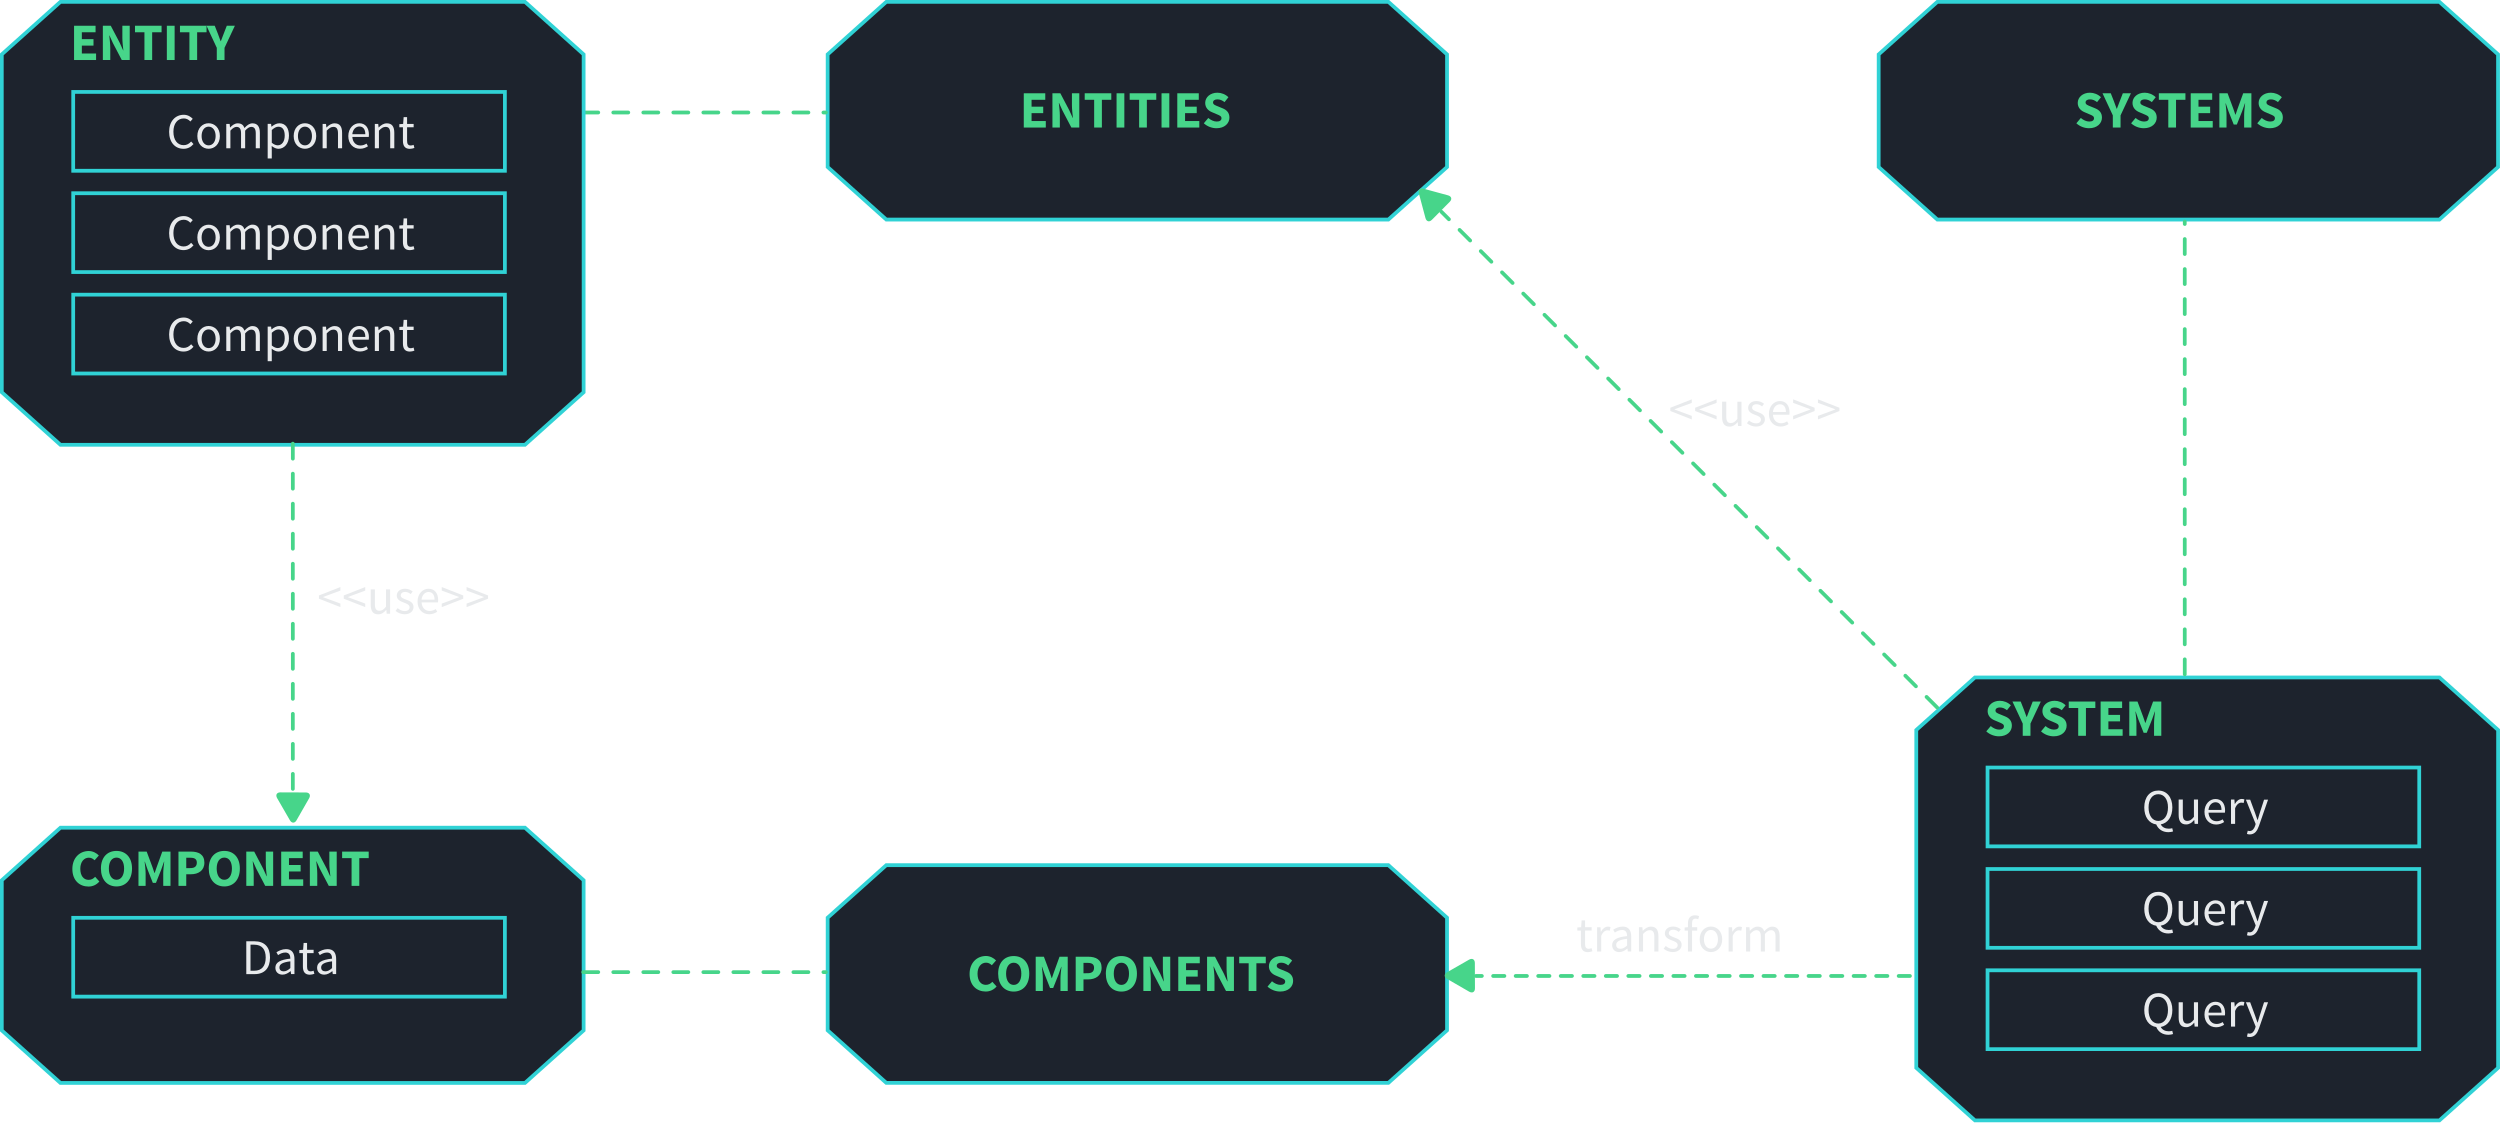
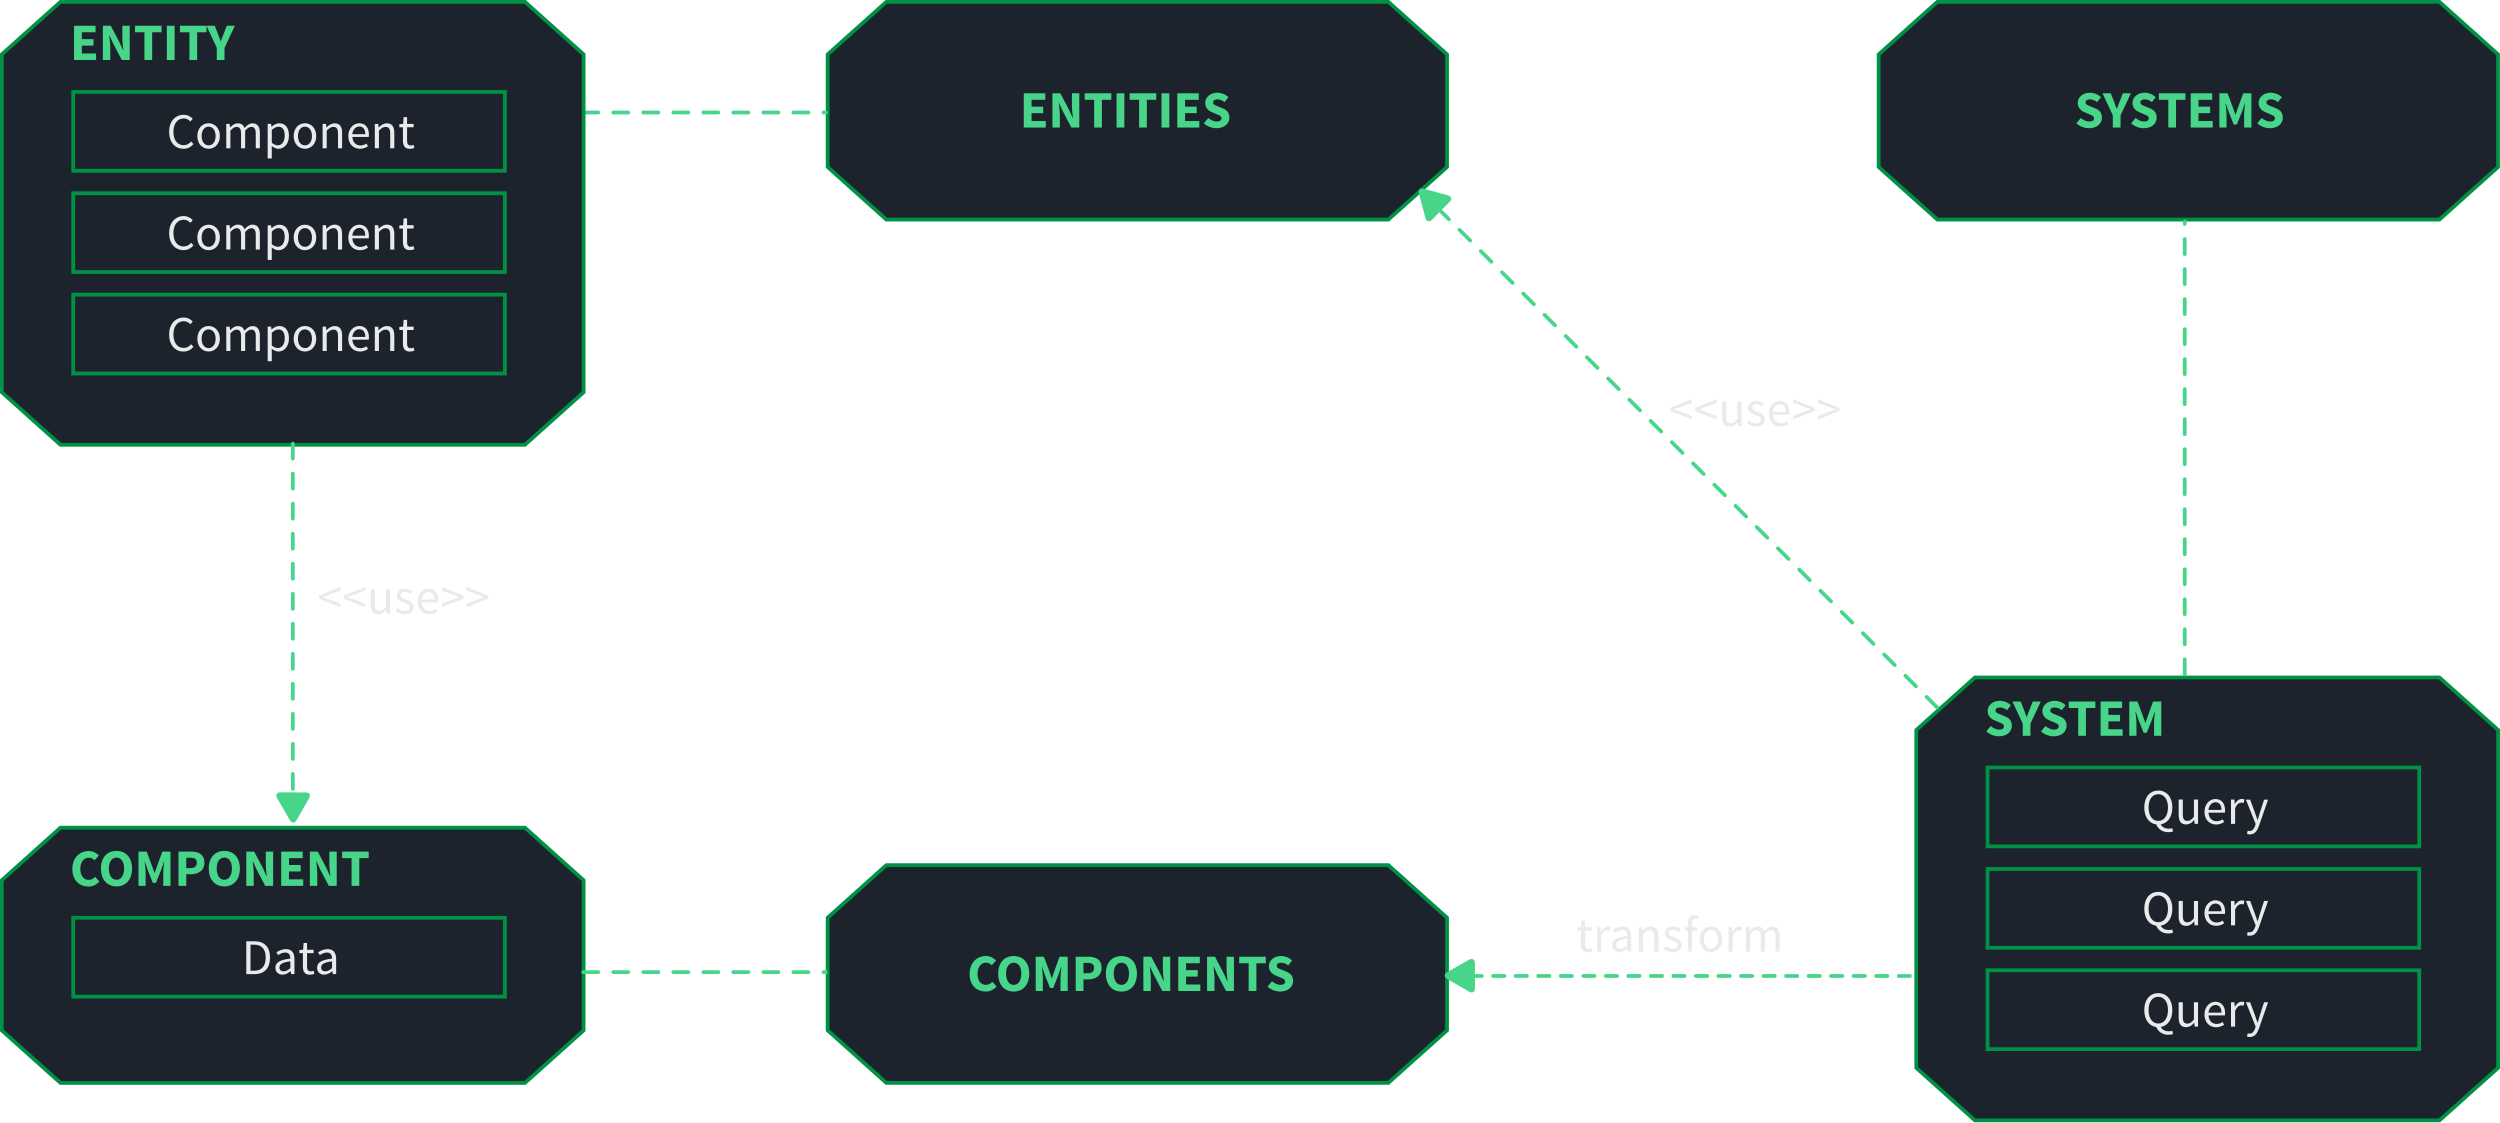
<svg xmlns="http://www.w3.org/2000/svg" width="176.21mm" height="79.11mm" version="1.1" viewBox="0 0 176.21 79.11">
  <g transform="translate(-102.35 -109.02)">
    <g fill="#e8eaec" stroke="#cf2f25" stroke-linecap="round" stroke-width=".265" aria-label="Component">
      <g stroke-linecap="round" stroke-width=".265">
-         <path d="m164.82 109.15-4.134 3.704v7.938l4.134 3.704h35.388l4.134-3.704v-7.938l-4.134-3.704z" fill="#1d232d" stroke="#30d2d5" />
+         <path d="m164.82 109.15-4.134 3.704v7.938l4.134 3.704h35.388l4.134-3.704v-7.938l-4.134-3.704z" fill="#1d232d" stroke="#009244" />
        <g fill="#47d58a" stroke="none" aria-label="ENTITIES">
          <path d="m174.51 118.01h1.552v-0.459h-1.004v-0.556h0.822v-0.456h-0.822v-0.485h0.967v-0.459h-1.515z" />
          <path d="m176.53 118.01h0.522v-0.856c0-0.285-0.044-0.607-0.07-0.874h0.015l0.237 0.526 0.63 1.204h0.559v-2.415h-0.519v0.852c0 0.285 0.044 0.626 0.07 0.882h-0.015l-0.241-0.533-0.63-1.2h-0.559z" />
          <path d="m179.47 118.01h0.545v-1.956h0.663v-0.459h-1.874v0.459h0.667z" />
          <path d="m181.05 118.01h0.548v-2.415h-0.548z" />
          <path d="m182.64 118.01h0.545v-1.956h0.663v-0.459h-1.874v0.459h0.667z" />
          <path d="m184.22 118.01h0.548v-2.415h-0.548z" />
          <path d="m185.33 118.01h1.552v-0.459h-1.004v-0.556h0.822v-0.456h-0.822v-0.485h0.967v-0.459h-1.515z" />
          <path d="m187.2 117.71c0.248 0.23 0.582 0.348 0.896 0.348 0.574 0 0.908-0.348 0.908-0.748 0-0.341-0.185-0.537-0.478-0.656l-0.307-0.126c-0.211-0.085-0.37-0.137-0.37-0.285 0-0.137 0.122-0.219 0.307-0.219 0.193 0 0.344 0.07 0.504 0.193l0.274-0.344c-0.207-0.207-0.5-0.319-0.778-0.319-0.5 0-0.859 0.319-0.859 0.719 0 0.352 0.237 0.559 0.489 0.659l0.311 0.133c0.211 0.089 0.348 0.137 0.348 0.289 0 0.144-0.111 0.233-0.337 0.233-0.2 0-0.422-0.104-0.593-0.252z" />
        </g>
-         <path d="m164.82 170-4.134 3.704v7.938l4.134 3.704h35.388l4.134-3.704v-7.938l-4.134-3.704z" fill="#1d232d" stroke="#30d2d5" />
+         <path d="m164.82 170-4.134 3.704v7.938l4.134 3.704h35.388l4.134-3.704v-7.938l-4.134-3.704z" fill="#1d232d" stroke="#009244" />
        <g fill="#47d58a" stroke="none" aria-label="COMPONENTS">
          <path d="m170.69 177.67c0 0.811 0.511 1.237 1.137 1.237 0.3 0 0.567-0.122 0.767-0.356l-0.3-0.33c-0.119 0.13-0.259 0.215-0.459 0.215-0.352 0-0.585-0.289-0.585-0.785 0-0.485 0.263-0.778 0.6-0.778 0.17 0 0.285 0.07 0.407 0.181l0.3-0.337c-0.163-0.167-0.415-0.315-0.715-0.315-0.622 0-1.152 0.467-1.152 1.267z" />
          <path d="m173.8 178.91c0.652 0 1.096-0.474 1.096-1.263 0-0.785-0.445-1.241-1.096-1.241-0.648 0-1.096 0.452-1.096 1.241 0 0.789 0.448 1.263 1.096 1.263zm0-0.47c-0.326 0-0.537-0.307-0.537-0.793 0-0.482 0.211-0.77 0.537-0.77 0.33 0 0.537 0.289 0.537 0.77 0 0.485-0.207 0.793-0.537 0.793z" />
          <path d="m175.35 178.87h0.504v-0.885c0-0.237-0.044-0.589-0.07-0.822h0.015l0.193 0.559 0.37 0.937h0.219l0.374-0.937 0.196-0.559h0.015c-0.026 0.233-0.07 0.585-0.07 0.822v0.885h0.511v-2.415h-0.578l-0.393 1.085-0.144 0.422h-0.015l-0.144-0.422-0.404-1.085h-0.578z" />
          <path d="m178.17 178.87h0.548v-0.819h0.333c0.511 0 0.945-0.252 0.945-0.819 0-0.585-0.419-0.778-0.945-0.778h-0.882zm0.548-1.252v-0.73h0.3c0.289 0 0.445 0.093 0.445 0.344 0 0.252-0.144 0.385-0.445 0.385z" />
          <path d="m181.39 178.91c0.652 0 1.096-0.474 1.096-1.263 0-0.785-0.445-1.241-1.096-1.241-0.648 0-1.096 0.452-1.096 1.241 0 0.789 0.448 1.263 1.096 1.263zm0-0.47c-0.326 0-0.537-0.307-0.537-0.793 0-0.482 0.211-0.77 0.537-0.77 0.33 0 0.537 0.289 0.537 0.77 0 0.485-0.207 0.793-0.537 0.793z" />
          <path d="m182.94 178.87h0.522v-0.856c0-0.285-0.044-0.607-0.07-0.874h0.015l0.237 0.526 0.63 1.204h0.559v-2.415h-0.519v0.852c0 0.285 0.044 0.626 0.07 0.882h-0.015l-0.241-0.533-0.63-1.2h-0.559z" />
          <path d="m185.4 178.87h1.552v-0.459h-1.004v-0.556h0.822v-0.456h-0.822v-0.485h0.967v-0.459h-1.515z" />
          <path d="m187.43 178.87h0.522v-0.856c0-0.285-0.044-0.607-0.07-0.874h0.015l0.237 0.526 0.63 1.204h0.559v-2.415h-0.519v0.852c0 0.285 0.044 0.626 0.07 0.882h-0.015l-0.241-0.533-0.63-1.2h-0.559z" />
          <path d="m190.36 178.87h0.545v-1.956h0.663v-0.459h-1.874v0.459h0.667z" />
          <path d="m191.69 178.56c0.248 0.23 0.582 0.348 0.896 0.348 0.574 0 0.908-0.348 0.908-0.748 0-0.341-0.185-0.537-0.478-0.656l-0.307-0.126c-0.211-0.085-0.37-0.137-0.37-0.285 0-0.137 0.122-0.219 0.307-0.219 0.193 0 0.344 0.07 0.504 0.193l0.274-0.344c-0.207-0.207-0.5-0.319-0.778-0.319-0.5 0-0.859 0.319-0.859 0.719 0 0.352 0.237 0.559 0.489 0.659l0.311 0.133c0.211 0.089 0.348 0.137 0.348 0.289 0 0.144-0.111 0.233-0.337 0.233-0.2 0-0.422-0.104-0.593-0.252z" />
        </g>
-         <path d="m238.9 109.15-4.134 3.704v7.938l4.134 3.704h35.388l4.134-3.704v-7.938l-4.134-3.704z" fill="#1d232d" stroke="#30d2d5" />
+         <path d="m238.9 109.15-4.134 3.704v7.938l4.134 3.704h35.388l4.134-3.704v-7.938l-4.134-3.704z" fill="#1d232d" stroke="#009244" />
        <g fill="#47d58a" stroke="none" aria-label="SYSTEMS">
          <path d="m248.7 117.71c0.248 0.23 0.582 0.348 0.896 0.348 0.574 0 0.908-0.348 0.908-0.748 0-0.341-0.185-0.537-0.478-0.656l-0.307-0.126c-0.211-0.085-0.37-0.137-0.37-0.285 0-0.137 0.122-0.219 0.307-0.219 0.193 0 0.344 0.07 0.504 0.193l0.274-0.344c-0.207-0.207-0.5-0.319-0.778-0.319-0.5 0-0.859 0.319-0.859 0.719 0 0.352 0.237 0.559 0.489 0.659l0.311 0.133c0.211 0.089 0.348 0.137 0.348 0.289 0 0.144-0.111 0.233-0.337 0.233-0.2 0-0.422-0.104-0.593-0.252z" />
          <path d="m251.27 118.01h0.545v-0.859l0.73-1.556h-0.57l-0.215 0.556c-0.067 0.181-0.137 0.348-0.204 0.533h-0.015c-0.07-0.185-0.133-0.352-0.196-0.533l-0.219-0.556h-0.582l0.726 1.556z" />
          <path d="m252.56 117.71c0.248 0.23 0.582 0.348 0.896 0.348 0.574 0 0.908-0.348 0.908-0.748 0-0.341-0.185-0.537-0.478-0.656l-0.307-0.126c-0.211-0.085-0.37-0.137-0.37-0.285 0-0.137 0.122-0.219 0.307-0.219 0.193 0 0.344 0.07 0.504 0.193l0.274-0.344c-0.207-0.207-0.5-0.319-0.778-0.319-0.5 0-0.859 0.319-0.859 0.719 0 0.352 0.237 0.559 0.489 0.659l0.311 0.133c0.211 0.089 0.348 0.137 0.348 0.289 0 0.144-0.111 0.233-0.337 0.233-0.2 0-0.422-0.104-0.593-0.252z" />
          <path d="m255.18 118.01h0.545v-1.956h0.663v-0.459h-1.874v0.459h0.667z" />
          <path d="m256.76 118.01h1.552v-0.459h-1.004v-0.556h0.822v-0.456h-0.822v-0.485h0.967v-0.459h-1.515z" />
          <path d="m258.78 118.01h0.504v-0.885c0-0.237-0.044-0.589-0.07-0.822h0.015l0.193 0.559 0.37 0.937h0.219l0.374-0.937 0.196-0.559h0.015c-0.026 0.233-0.07 0.585-0.07 0.822v0.885h0.511v-2.415h-0.578l-0.393 1.085-0.144 0.422h-0.015l-0.144-0.422-0.404-1.085h-0.578z" />
          <path d="m261.45 117.71c0.248 0.23 0.582 0.348 0.896 0.348 0.574 0 0.908-0.348 0.908-0.748 0-0.341-0.185-0.537-0.478-0.656l-0.307-0.126c-0.211-0.085-0.37-0.137-0.37-0.285 0-0.137 0.122-0.219 0.307-0.219 0.193 0 0.344 0.07 0.504 0.193l0.274-0.344c-0.207-0.207-0.5-0.319-0.778-0.319-0.5 0-0.859 0.319-0.859 0.719 0 0.352 0.237 0.559 0.489 0.659l0.311 0.133c0.211 0.089 0.348 0.137 0.348 0.289 0 0.144-0.111 0.233-0.337 0.233-0.2 0-0.422-0.104-0.593-0.252z" />
        </g>
      </g>
      <path d="m143.46 116.95h17.099" fill="none" stroke="#47d58a" stroke-dasharray="1.058, 1.058" stroke-linecap="round" stroke-width=".265" />
      <g stroke-linecap="round" stroke-width=".265">
-         <path d="m106.61 109.15-4.134 3.704v23.813l4.134 3.704h32.742l4.134-3.704v-23.813l-4.134-3.704z" fill="#1d232d" stroke="#30d2d5" />
-         <path d="m107.51 115.5h30.427v5.556h-30.427z" fill="#1d232d" stroke="#30d2d5" />
+         <path d="m106.61 109.15-4.134 3.704v23.813l4.134 3.704h32.742l4.134-3.704v-23.813l-4.134-3.704z" fill="#1d232d" stroke="#009244" />
+         <path d="m107.51 115.5h30.427v5.556h-30.427z" fill="#1d232d" stroke="#009244" />
        <g fill="#e8eaec" stroke="none" aria-label="Component">
          <path d="m114.27 118.31c0 0.755 0.434 1.199 1.016 1.199 0.293 0 0.522-0.123 0.702-0.335l-0.166-0.18c-0.148 0.166-0.31 0.258-0.529 0.258-0.441 0-0.72-0.367-0.72-0.949 0-0.575 0.293-0.935 0.734-0.935 0.19 0 0.339 0.085 0.462 0.215l0.166-0.187c-0.138-0.152-0.356-0.286-0.631-0.286-0.593 0-1.034 0.455-1.034 1.199z" />
          <path d="m116.26 118.61c0 0.568 0.374 0.896 0.794 0.896 0.42 0 0.794-0.328 0.794-0.896 0-0.575-0.374-0.903-0.794-0.903-0.42 0-0.794 0.328-0.794 0.903zm0.3 0c0-0.395 0.201-0.663 0.494-0.663 0.296 0 0.494 0.268 0.494 0.663 0 0.392-0.198 0.656-0.494 0.656-0.293 0-0.494-0.265-0.494-0.656z" />
          <path d="m118.3 119.47h0.289v-1.242c0.159-0.176 0.303-0.265 0.43-0.265 0.219 0 0.321 0.138 0.321 0.459v1.048h0.289v-1.242c0.159-0.176 0.296-0.265 0.43-0.265 0.215 0 0.318 0.138 0.318 0.459v1.048h0.289v-1.087c0-0.437-0.169-0.67-0.522-0.67-0.208 0-0.385 0.134-0.564 0.328-0.071-0.205-0.212-0.328-0.473-0.328-0.205 0-0.385 0.127-0.533 0.289h-0.011l-0.025-0.247h-0.24z" />
          <path d="m121.5 119.31c0.159 0.123 0.318 0.198 0.476 0.198 0.392 0 0.741-0.342 0.741-0.924 0-0.533-0.236-0.875-0.677-0.875-0.201 0-0.392 0.109-0.547 0.24h-0.011l-0.025-0.198h-0.24v2.438h0.289v-0.579zm7e-3 -0.226v-0.9c0.169-0.152 0.314-0.233 0.459-0.233 0.325 0 0.452 0.254 0.452 0.631 0 0.423-0.208 0.681-0.49 0.681-0.113 0-0.265-0.049-0.42-0.18z" />
          <path d="m123.05 118.61c0 0.568 0.374 0.896 0.794 0.896s0.794-0.328 0.794-0.896c0-0.575-0.374-0.903-0.794-0.903s-0.794 0.328-0.794 0.903zm0.3 0c0-0.395 0.201-0.663 0.494-0.663 0.296 0 0.494 0.268 0.494 0.663 0 0.392-0.198 0.656-0.494 0.656-0.293 0-0.494-0.265-0.494-0.656z" />
          <path d="m125.09 119.47h0.289v-1.242c0.173-0.173 0.293-0.265 0.469-0.265 0.226 0 0.325 0.138 0.325 0.459v1.048h0.289v-1.087c0-0.437-0.162-0.67-0.522-0.67-0.236 0-0.413 0.127-0.575 0.289h-0.011l-0.025-0.247h-0.24z" />
          <path d="m126.9 118.61c0 0.561 0.363 0.896 0.822 0.896 0.233 0 0.416-0.081 0.564-0.176l-0.102-0.19c-0.127 0.081-0.265 0.134-0.427 0.134-0.328 0-0.55-0.233-0.572-0.603h1.157c7e-3 -0.042 0.011-0.099 0.011-0.159 0-0.49-0.247-0.804-0.684-0.804-0.392 0-0.769 0.342-0.769 0.903zm0.282-0.131c0.035-0.346 0.254-0.543 0.494-0.543 0.268 0 0.423 0.194 0.423 0.543z" />
          <path d="m128.77 119.47h0.289v-1.242c0.173-0.173 0.293-0.265 0.469-0.265 0.226 0 0.325 0.138 0.325 0.459v1.048h0.289v-1.087c0-0.437-0.162-0.67-0.522-0.67-0.236 0-0.413 0.127-0.575 0.289h-0.011l-0.025-0.247h-0.24z" />
          <path d="m130.75 118.94c0 0.339 0.123 0.572 0.49 0.572 0.106 0 0.222-0.032 0.318-0.064l-0.056-0.219c-0.056 0.021-0.134 0.046-0.194 0.046-0.198 0-0.265-0.12-0.265-0.332v-0.953h0.462v-0.236h-0.462v-0.48h-0.243l-0.035 0.48-0.268 0.018v0.219h0.254z" />
        </g>
        <g fill="#47d58a" stroke="none" aria-label="ENTITY">
          <path d="m107.57 113.25h1.552v-0.459h-1.004v-0.556h0.822v-0.456h-0.822v-0.485h0.967v-0.459h-1.515z" />
          <path d="m109.6 113.25h0.522v-0.856c0-0.285-0.044-0.607-0.07-0.874h0.015l0.237 0.526 0.63 1.204h0.559v-2.415h-0.519v0.852c0 0.285 0.044 0.626 0.07 0.882h-0.015l-0.241-0.533-0.63-1.2h-0.559z" />
          <path d="m112.53 113.25h0.545v-1.956h0.663v-0.459h-1.874v0.459h0.667z" />
          <path d="m114.11 113.25h0.548v-2.415h-0.548z" />
          <path d="m115.7 113.25h0.545v-1.956h0.663v-0.459h-1.874v0.459h0.667z" />
          <path d="m117.63 113.25h0.545v-0.859l0.73-1.556h-0.57l-0.215 0.556c-0.067 0.181-0.137 0.348-0.204 0.533h-0.015c-0.07-0.185-0.133-0.352-0.196-0.533l-0.219-0.556h-0.582l0.726 1.556z" />
        </g>
-         <path d="m107.51 122.64h30.427v5.556h-30.427z" fill="#1d232d" stroke="#30d2d5" />
+         <path d="m107.51 122.64h30.427v5.556h-30.427z" fill="#1d232d" stroke="#009244" />
        <g fill="#e8eaec" stroke="none" aria-label="Component">
          <path d="m114.27 125.45c0 0.755 0.434 1.199 1.016 1.199 0.293 0 0.522-0.123 0.702-0.335l-0.166-0.18c-0.148 0.166-0.31 0.258-0.529 0.258-0.441 0-0.72-0.367-0.72-0.949 0-0.575 0.293-0.935 0.734-0.935 0.19 0 0.339 0.085 0.462 0.215l0.166-0.187c-0.138-0.152-0.356-0.286-0.631-0.286-0.593 0-1.034 0.455-1.034 1.199z" />
          <path d="m116.26 125.76c0 0.568 0.374 0.896 0.794 0.896 0.42 0 0.794-0.328 0.794-0.896 0-0.575-0.374-0.903-0.794-0.903-0.42 0-0.794 0.328-0.794 0.903zm0.3 0c0-0.395 0.201-0.663 0.494-0.663 0.296 0 0.494 0.268 0.494 0.663 0 0.392-0.198 0.656-0.494 0.656-0.293 0-0.494-0.265-0.494-0.656z" />
          <path d="m118.3 126.61h0.289v-1.242c0.159-0.176 0.303-0.265 0.43-0.265 0.219 0 0.321 0.138 0.321 0.459v1.048h0.289v-1.242c0.159-0.176 0.296-0.265 0.43-0.265 0.215 0 0.318 0.138 0.318 0.459v1.048h0.289v-1.087c0-0.437-0.169-0.67-0.522-0.67-0.208 0-0.385 0.134-0.564 0.328-0.071-0.205-0.212-0.328-0.473-0.328-0.205 0-0.385 0.127-0.533 0.289h-0.011l-0.025-0.247h-0.24z" />
          <path d="m121.5 126.46c0.159 0.123 0.318 0.198 0.476 0.198 0.392 0 0.741-0.342 0.741-0.924 0-0.533-0.236-0.875-0.677-0.875-0.201 0-0.392 0.109-0.547 0.24h-0.011l-0.025-0.198h-0.24v2.438h0.289v-0.579zm7e-3 -0.226v-0.9c0.169-0.152 0.314-0.233 0.459-0.233 0.325 0 0.452 0.254 0.452 0.631 0 0.423-0.208 0.681-0.49 0.681-0.113 0-0.265-0.049-0.42-0.18z" />
          <path d="m123.05 125.76c0 0.568 0.374 0.896 0.794 0.896s0.794-0.328 0.794-0.896c0-0.575-0.374-0.903-0.794-0.903s-0.794 0.328-0.794 0.903zm0.3 0c0-0.395 0.201-0.663 0.494-0.663 0.296 0 0.494 0.268 0.494 0.663 0 0.392-0.198 0.656-0.494 0.656-0.293 0-0.494-0.265-0.494-0.656z" />
          <path d="m125.09 126.61h0.289v-1.242c0.173-0.173 0.293-0.265 0.469-0.265 0.226 0 0.325 0.138 0.325 0.459v1.048h0.289v-1.087c0-0.437-0.162-0.67-0.522-0.67-0.236 0-0.413 0.127-0.575 0.289h-0.011l-0.025-0.247h-0.24z" />
          <path d="m126.9 125.76c0 0.561 0.363 0.896 0.822 0.896 0.233 0 0.416-0.081 0.564-0.176l-0.102-0.191c-0.127 0.081-0.265 0.134-0.427 0.134-0.328 0-0.55-0.233-0.572-0.603h1.157c7e-3 -0.042 0.011-0.099 0.011-0.159 0-0.49-0.247-0.804-0.684-0.804-0.392 0-0.769 0.342-0.769 0.903zm0.282-0.131c0.035-0.346 0.254-0.543 0.494-0.543 0.268 0 0.423 0.194 0.423 0.543z" />
          <path d="m128.77 126.61h0.289v-1.242c0.173-0.173 0.293-0.265 0.469-0.265 0.226 0 0.325 0.138 0.325 0.459v1.048h0.289v-1.087c0-0.437-0.162-0.67-0.522-0.67-0.236 0-0.413 0.127-0.575 0.289h-0.011l-0.025-0.247h-0.24z" />
          <path d="m130.75 126.08c0 0.339 0.123 0.572 0.49 0.572 0.106 0 0.222-0.032 0.318-0.064l-0.056-0.219c-0.056 0.021-0.134 0.046-0.194 0.046-0.198 0-0.265-0.12-0.265-0.332v-0.953h0.462v-0.236h-0.462v-0.48h-0.243l-0.035 0.48-0.268 0.018v0.219h0.254z" />
        </g>
-         <path d="m107.51 129.79h30.427v5.556h-30.427z" fill="#1d232d" stroke="#30d2d5" />
+         <path d="m107.51 129.79h30.427v5.556h-30.427z" fill="#1d232d" stroke="#009244" />
        <g fill="#e8eaec" stroke="none" aria-label="Component">
          <path d="m114.27 132.6c0 0.755 0.434 1.199 1.016 1.199 0.293 0 0.522-0.123 0.702-0.335l-0.166-0.18c-0.148 0.166-0.31 0.258-0.529 0.258-0.441 0-0.72-0.367-0.72-0.949 0-0.575 0.293-0.935 0.734-0.935 0.19 0 0.339 0.085 0.462 0.215l0.166-0.187c-0.138-0.152-0.356-0.286-0.631-0.286-0.593 0-1.034 0.455-1.034 1.199z" />
          <path d="m116.26 132.9c0 0.568 0.374 0.896 0.794 0.896 0.42 0 0.794-0.328 0.794-0.896 0-0.575-0.374-0.903-0.794-0.903-0.42 0-0.794 0.328-0.794 0.903zm0.3 0c0-0.395 0.201-0.663 0.494-0.663 0.296 0 0.494 0.268 0.494 0.663 0 0.392-0.198 0.656-0.494 0.656-0.293 0-0.494-0.265-0.494-0.656z" />
          <path d="m118.3 133.76h0.289v-1.242c0.159-0.176 0.303-0.265 0.43-0.265 0.219 0 0.321 0.138 0.321 0.459v1.048h0.289v-1.242c0.159-0.176 0.296-0.265 0.43-0.265 0.215 0 0.318 0.138 0.318 0.459v1.048h0.289v-1.087c0-0.437-0.169-0.67-0.522-0.67-0.208 0-0.385 0.134-0.564 0.328-0.071-0.205-0.212-0.328-0.473-0.328-0.205 0-0.385 0.127-0.533 0.289h-0.011l-0.025-0.247h-0.24z" />
          <path d="m121.5 133.6c0.159 0.123 0.318 0.198 0.476 0.198 0.392 0 0.741-0.342 0.741-0.924 0-0.533-0.236-0.875-0.677-0.875-0.201 0-0.392 0.109-0.547 0.24h-0.011l-0.025-0.198h-0.24v2.438h0.289v-0.579zm7e-3 -0.226v-0.9c0.169-0.152 0.314-0.233 0.459-0.233 0.325 0 0.452 0.254 0.452 0.631 0 0.423-0.208 0.681-0.49 0.681-0.113 0-0.265-0.049-0.42-0.18z" />
          <path d="m123.05 132.9c0 0.568 0.374 0.896 0.794 0.896s0.794-0.328 0.794-0.896c0-0.575-0.374-0.903-0.794-0.903s-0.794 0.328-0.794 0.903zm0.3 0c0-0.395 0.201-0.663 0.494-0.663 0.296 0 0.494 0.268 0.494 0.663 0 0.392-0.198 0.656-0.494 0.656-0.293 0-0.494-0.265-0.494-0.656z" />
          <path d="m125.09 133.76h0.289v-1.242c0.173-0.173 0.293-0.265 0.469-0.265 0.226 0 0.325 0.138 0.325 0.459v1.048h0.289v-1.087c0-0.437-0.162-0.67-0.522-0.67-0.236 0-0.413 0.127-0.575 0.289h-0.011l-0.025-0.247h-0.24z" />
          <path d="m126.9 132.9c0 0.561 0.363 0.896 0.822 0.896 0.233 0 0.416-0.081 0.564-0.176l-0.102-0.191c-0.127 0.081-0.265 0.134-0.427 0.134-0.328 0-0.55-0.233-0.572-0.603h1.157c7e-3 -0.042 0.011-0.099 0.011-0.159 0-0.49-0.247-0.804-0.684-0.804-0.392 0-0.769 0.342-0.769 0.903zm0.282-0.131c0.035-0.346 0.254-0.543 0.494-0.543 0.268 0 0.423 0.194 0.423 0.543z" />
          <path d="m128.77 133.76h0.289v-1.242c0.173-0.173 0.293-0.265 0.469-0.265 0.226 0 0.325 0.138 0.325 0.459v1.048h0.289v-1.087c0-0.437-0.162-0.67-0.522-0.67-0.236 0-0.413 0.127-0.575 0.289h-0.011l-0.025-0.247h-0.24z" />
          <path d="m130.75 133.23c0 0.339 0.123 0.571 0.49 0.571 0.106 0 0.222-0.032 0.318-0.064l-0.056-0.219c-0.056 0.021-0.134 0.046-0.194 0.046-0.198 0-0.265-0.12-0.265-0.332v-0.952h0.462v-0.236h-0.462v-0.48h-0.243l-0.035 0.48-0.268 0.018v0.219h0.254z" />
        </g>
-         <path d="m241.55 156.77-4.134 3.704v23.812l4.134 3.704h32.742l4.134-3.704v-23.812l-4.134-3.704z" fill="#1d232d" stroke="#30d2d5" />
-         <path d="m242.44 163.12h30.427v5.556h-30.427z" fill="#1d232d" stroke="#30d2d5" />
+         <path d="m241.55 156.77-4.134 3.704v23.812l4.134 3.704h32.742l4.134-3.704v-23.812l-4.134-3.704z" fill="#1d232d" stroke="#009244" />
+         <path d="m242.44 163.12h30.427v5.556h-30.427z" fill="#1d232d" stroke="#009244" />
        <g fill="#e8eaec" stroke="none" aria-label="Query">
          <path d="m253.79 165.93c0-0.575 0.272-0.931 0.684-0.931s0.684 0.356 0.684 0.931c0 0.579-0.272 0.953-0.684 0.953s-0.684-0.374-0.684-0.953zm1.669 1.464c-0.064 0.018-0.141 0.035-0.243 0.035-0.25 0-0.462-0.099-0.568-0.303 0.49-0.085 0.818-0.529 0.818-1.196 0-0.737-0.409-1.189-0.991-1.189s-0.988 0.448-0.988 1.189c0 0.681 0.339 1.129 0.843 1.199 0.134 0.318 0.427 0.547 0.854 0.547 0.138 0 0.261-0.028 0.332-0.053z" />
          <path d="m255.91 166.46c0 0.437 0.162 0.67 0.526 0.67 0.236 0 0.406-0.123 0.564-0.31h0.011l0.025 0.268h0.24v-1.714h-0.289v1.217c-0.162 0.201-0.286 0.289-0.462 0.289-0.226 0-0.321-0.138-0.321-0.459v-1.048h-0.293z" />
          <path d="m257.73 166.24c0 0.561 0.363 0.896 0.822 0.896 0.233 0 0.416-0.081 0.564-0.176l-0.102-0.19c-0.127 0.081-0.265 0.134-0.427 0.134-0.328 0-0.55-0.233-0.572-0.603h1.157c7e-3 -0.042 0.011-0.099 0.011-0.159 0-0.49-0.247-0.804-0.684-0.804-0.392 0-0.769 0.342-0.769 0.903zm0.282-0.131c0.035-0.346 0.254-0.543 0.494-0.543 0.268 0 0.423 0.194 0.423 0.543z" />
          <path d="m259.6 167.09h0.289v-1.101c0.116-0.289 0.289-0.395 0.434-0.395 0.071 0 0.109 0.011 0.166 0.028l0.056-0.254c-0.056-0.025-0.109-0.035-0.183-0.035-0.194 0-0.37 0.138-0.487 0.353h-0.011l-0.025-0.31h-0.24z" />
          <path d="m260.78 167.57-0.056 0.229c0.056 0.021 0.123 0.035 0.201 0.035 0.346 0 0.522-0.258 0.642-0.596l0.646-1.856h-0.282l-0.307 0.949c-0.046 0.152-0.095 0.328-0.145 0.483h-0.014c-0.053-0.159-0.113-0.335-0.166-0.483l-0.349-0.949h-0.3l0.688 1.718-0.039 0.127c-0.071 0.212-0.194 0.367-0.388 0.367-0.042 0-0.095-0.014-0.131-0.025z" />
        </g>
        <g fill="#47d58a" stroke="none" aria-label="SYSTEM">
          <path d="m242.35 160.57c0.248 0.23 0.582 0.348 0.896 0.348 0.574 0 0.908-0.348 0.908-0.748 0-0.341-0.185-0.537-0.478-0.656l-0.307-0.126c-0.211-0.085-0.37-0.137-0.37-0.285 0-0.137 0.122-0.219 0.307-0.219 0.193 0 0.344 0.07 0.504 0.193l0.274-0.344c-0.207-0.207-0.5-0.319-0.778-0.319-0.5 0-0.859 0.319-0.859 0.719 0 0.352 0.237 0.559 0.489 0.659l0.311 0.133c0.211 0.089 0.348 0.137 0.348 0.289 0 0.144-0.111 0.233-0.337 0.233-0.2 0-0.422-0.104-0.593-0.252z" />
          <path d="m244.92 160.88h0.545v-0.859l0.73-1.556h-0.57l-0.215 0.556c-0.067 0.182-0.137 0.348-0.204 0.533h-0.015c-0.07-0.185-0.133-0.352-0.196-0.533l-0.219-0.556h-0.582l0.726 1.556z" />
          <path d="m246.21 160.57c0.248 0.23 0.582 0.348 0.896 0.348 0.574 0 0.908-0.348 0.908-0.748 0-0.341-0.185-0.537-0.478-0.656l-0.307-0.126c-0.211-0.085-0.37-0.137-0.37-0.285 0-0.137 0.122-0.219 0.307-0.219 0.193 0 0.344 0.07 0.504 0.193l0.274-0.344c-0.207-0.207-0.5-0.319-0.778-0.319-0.5 0-0.859 0.319-0.859 0.719 0 0.352 0.237 0.559 0.489 0.659l0.311 0.133c0.211 0.089 0.348 0.137 0.348 0.289 0 0.144-0.111 0.233-0.337 0.233-0.2 0-0.422-0.104-0.593-0.252z" />
          <path d="m248.83 160.88h0.545v-1.956h0.663v-0.459h-1.874v0.459h0.667z" />
          <path d="m250.41 160.88h1.552v-0.459h-1.004v-0.556h0.822v-0.456h-0.822v-0.485h0.967v-0.459h-1.515z" />
          <path d="m252.43 160.88h0.504v-0.885c0-0.237-0.044-0.589-0.07-0.822h0.015l0.193 0.559 0.37 0.937h0.219l0.374-0.937 0.196-0.559h0.015c-0.026 0.233-0.07 0.585-0.07 0.822v0.885h0.511v-2.415h-0.578l-0.393 1.085-0.144 0.422h-0.015l-0.144-0.422-0.404-1.085h-0.578z" />
        </g>
-         <path d="m242.44 170.27h30.427v5.556h-30.427z" fill="#1d232d" stroke="#30d2d5" />
+         <path d="m242.44 170.27h30.427v5.556h-30.427z" fill="#1d232d" stroke="#009244" />
        <g fill="#e8eaec" stroke="none" aria-label="Query">
          <path d="m253.79 173.07c0-0.575 0.272-0.931 0.684-0.931s0.684 0.356 0.684 0.931c0 0.579-0.272 0.953-0.684 0.953s-0.684-0.374-0.684-0.953zm1.669 1.464c-0.064 0.018-0.141 0.035-0.243 0.035-0.25 0-0.462-0.099-0.568-0.303 0.49-0.085 0.818-0.529 0.818-1.196 0-0.737-0.409-1.189-0.991-1.189s-0.988 0.448-0.988 1.189c0 0.681 0.339 1.129 0.843 1.199 0.134 0.318 0.427 0.547 0.854 0.547 0.138 0 0.261-0.028 0.332-0.053z" />
          <path d="m255.91 173.61c0 0.437 0.162 0.67 0.526 0.67 0.236 0 0.406-0.123 0.564-0.31h0.011l0.025 0.268h0.24v-1.714h-0.289v1.217c-0.162 0.201-0.286 0.289-0.462 0.289-0.226 0-0.321-0.138-0.321-0.459v-1.048h-0.293z" />
          <path d="m257.73 173.38c0 0.561 0.363 0.896 0.822 0.896 0.233 0 0.416-0.081 0.564-0.176l-0.102-0.191c-0.127 0.081-0.265 0.134-0.427 0.134-0.328 0-0.55-0.233-0.572-0.603h1.157c7e-3 -0.042 0.011-0.099 0.011-0.159 0-0.49-0.247-0.804-0.684-0.804-0.392 0-0.769 0.342-0.769 0.903zm0.282-0.131c0.035-0.346 0.254-0.543 0.494-0.543 0.268 0 0.423 0.194 0.423 0.543z" />
          <path d="m259.6 174.24h0.289v-1.101c0.116-0.289 0.289-0.395 0.434-0.395 0.071 0 0.109 0.011 0.166 0.028l0.056-0.254c-0.056-0.025-0.109-0.035-0.183-0.035-0.194 0-0.37 0.138-0.487 0.353h-0.011l-0.025-0.31h-0.24z" />
          <path d="m260.78 174.71-0.056 0.229c0.056 0.021 0.123 0.035 0.201 0.035 0.346 0 0.522-0.258 0.642-0.596l0.646-1.856h-0.282l-0.307 0.949c-0.046 0.152-0.095 0.328-0.145 0.483h-0.014c-0.053-0.159-0.113-0.335-0.166-0.483l-0.349-0.949h-0.3l0.688 1.718-0.039 0.127c-0.071 0.212-0.194 0.367-0.388 0.367-0.042 0-0.095-0.014-0.131-0.025z" />
        </g>
-         <path d="m242.44 177.41h30.427v5.556h-30.427z" fill="#1d232d" stroke="#30d2d5" />
+         <path d="m242.44 177.41h30.427v5.556h-30.427z" fill="#1d232d" stroke="#009244" />
        <g fill="#e8eaec" stroke="none" aria-label="Query">
          <path d="m253.79 180.21c0-0.575 0.272-0.931 0.684-0.931s0.684 0.356 0.684 0.931c0 0.579-0.272 0.953-0.684 0.953s-0.684-0.374-0.684-0.953zm1.669 1.464c-0.064 0.018-0.141 0.035-0.243 0.035-0.25 0-0.462-0.099-0.568-0.303 0.49-0.085 0.818-0.529 0.818-1.196 0-0.737-0.409-1.189-0.991-1.189s-0.988 0.448-0.988 1.189c0 0.681 0.339 1.129 0.843 1.199 0.134 0.318 0.427 0.547 0.854 0.547 0.138 0 0.261-0.028 0.332-0.053z" />
          <path d="m255.91 180.75c0 0.437 0.162 0.67 0.526 0.67 0.236 0 0.406-0.123 0.564-0.31h0.011l0.025 0.268h0.24v-1.714h-0.289v1.217c-0.162 0.201-0.286 0.289-0.462 0.289-0.226 0-0.321-0.138-0.321-0.459v-1.048h-0.293z" />
          <path d="m257.73 180.53c0 0.561 0.363 0.896 0.822 0.896 0.233 0 0.416-0.081 0.564-0.176l-0.102-0.191c-0.127 0.081-0.265 0.134-0.427 0.134-0.328 0-0.55-0.233-0.572-0.603h1.157c7e-3 -0.042 0.011-0.099 0.011-0.159 0-0.49-0.247-0.804-0.684-0.804-0.392 0-0.769 0.342-0.769 0.903zm0.282-0.131c0.035-0.346 0.254-0.543 0.494-0.543 0.268 0 0.423 0.194 0.423 0.543z" />
          <path d="m259.6 181.38h0.289v-1.101c0.116-0.289 0.289-0.395 0.434-0.395 0.071 0 0.109 0.011 0.166 0.028l0.056-0.254c-0.056-0.025-0.109-0.035-0.183-0.035-0.194 0-0.37 0.138-0.487 0.353h-0.011l-0.025-0.31h-0.24z" />
          <path d="m260.78 181.85-0.056 0.229c0.056 0.021 0.123 0.035 0.201 0.035 0.346 0 0.522-0.258 0.642-0.596l0.646-1.856h-0.282l-0.307 0.949c-0.046 0.152-0.095 0.328-0.145 0.483h-0.014c-0.053-0.159-0.113-0.335-0.166-0.483l-0.349-0.949h-0.3l0.688 1.718-0.039 0.127c-0.071 0.212-0.194 0.367-0.388 0.367-0.042 0-0.095-0.014-0.131-0.025z" />
        </g>
      </g>
      <path d="m236.97 177.81h-30.592" fill="none" stroke="#47d58a" stroke-dasharray="0.794, 0.794" stroke-linecap="round" stroke-width=".265" />
      <g>
        <g transform="matrix(.0021183 -.003669 -.0037318 -.0021545 206.1 179.16)" fill="#47d58a" stroke="none">
          <g fill="#47d58a">
            <path d="m486.41 221.41-364.07-208.5c-52.938-30.318-95.852-5.44-95.852 55.563v415.65c0 61.004 42.914 85.882 95.852 55.563l364.07-208.49c52.938-30.317 52.938-79.473 0-109.79z" fill="#47d58a" />
          </g>
        </g>
        <g stroke-linecap="round" stroke-width=".265">
-           <path d="m106.61 167.36-4.134 3.704v10.583l4.134 3.704h32.742l4.134-3.704v-10.583l-4.134-3.704z" fill="#1d232d" stroke="#30d2d5" />
-           <path d="m107.51 173.71h30.427v5.556h-30.427z" fill="#1d232d" stroke="#30d2d5" />
+           <path d="m106.61 167.36-4.134 3.704v10.583l4.134 3.704h32.742l4.134-3.704v-10.583l-4.134-3.704z" fill="#1d232d" stroke="#009244" />
+           <path d="m107.51 173.71h30.427v5.556h-30.427z" fill="#1d232d" stroke="#009244" />
          <g fill="#e8eaec" stroke="none" aria-label="Data">
            <path d="m119.71 177.68h0.593c0.699 0 1.079-0.43 1.079-1.168 0-0.734-0.381-1.147-1.094-1.147h-0.579zm0.296-0.24v-1.834h0.261c0.543 0 0.811 0.325 0.811 0.907 0 0.586-0.268 0.928-0.811 0.928z" />
            <path d="m121.76 177.23c0 0.307 0.215 0.487 0.504 0.487 0.212 0 0.402-0.113 0.568-0.247h7e-3l0.025 0.205h0.24v-1.051c0-0.427-0.176-0.706-0.596-0.706-0.275 0-0.515 0.12-0.674 0.222l0.116 0.201c0.134-0.092 0.31-0.183 0.512-0.183 0.279 0 0.353 0.212 0.353 0.43-0.73 0.081-1.055 0.268-1.055 0.642zm0.286-0.021c0-0.219 0.194-0.36 0.769-0.43v0.476c-0.166 0.148-0.303 0.229-0.469 0.229-0.169 0-0.3-0.081-0.3-0.275z" />
            <path d="m123.7 177.15c0 0.339 0.123 0.572 0.49 0.572 0.106 0 0.222-0.032 0.318-0.064l-0.056-0.219c-0.056 0.021-0.134 0.046-0.194 0.046-0.198 0-0.265-0.12-0.265-0.332v-0.953h0.462v-0.236h-0.462v-0.48h-0.243l-0.035 0.48-0.268 0.018v0.219h0.254z" />
            <path d="m124.7 177.23c0 0.307 0.215 0.487 0.504 0.487 0.212 0 0.402-0.113 0.568-0.247h7e-3l0.025 0.205h0.24v-1.051c0-0.427-0.176-0.706-0.596-0.706-0.275 0-0.515 0.12-0.674 0.222l0.116 0.201c0.134-0.092 0.31-0.183 0.512-0.183 0.279 0 0.353 0.212 0.353 0.43-0.73 0.081-1.055 0.268-1.055 0.642zm0.286-0.021c0-0.219 0.194-0.36 0.769-0.43v0.476c-0.166 0.148-0.303 0.229-0.469 0.229-0.169 0-0.3-0.081-0.3-0.275z" />
          </g>
          <g fill="#47d58a" stroke="none" aria-label="COMPONENT">
            <path d="m107.45 170.27c0 0.811 0.511 1.237 1.137 1.237 0.3 0 0.567-0.122 0.767-0.356l-0.3-0.33c-0.119 0.13-0.259 0.215-0.459 0.215-0.352 0-0.585-0.289-0.585-0.785 0-0.485 0.263-0.778 0.6-0.778 0.17 0 0.285 0.07 0.407 0.182l0.3-0.337c-0.163-0.167-0.415-0.315-0.715-0.315-0.622 0-1.152 0.467-1.152 1.267z" />
            <path d="m110.56 171.5c0.652 0 1.096-0.474 1.096-1.263 0-0.785-0.445-1.241-1.096-1.241-0.648 0-1.096 0.452-1.096 1.241s0.448 1.263 1.096 1.263zm0-0.47c-0.326 0-0.537-0.307-0.537-0.793 0-0.482 0.211-0.77 0.537-0.77 0.33 0 0.537 0.289 0.537 0.77 0 0.485-0.207 0.793-0.537 0.793z" />
            <path d="m112.11 171.46h0.504v-0.885c0-0.237-0.044-0.589-0.07-0.822h0.015l0.193 0.559 0.37 0.937h0.219l0.374-0.937 0.196-0.559h0.015c-0.026 0.233-0.07 0.585-0.07 0.822v0.885h0.511v-2.415h-0.578l-0.393 1.085-0.144 0.422h-0.015l-0.144-0.422-0.404-1.085h-0.578z" />
            <path d="m114.93 171.46h0.548v-0.819h0.333c0.511 0 0.945-0.252 0.945-0.819 0-0.585-0.419-0.778-0.945-0.778h-0.882zm0.548-1.252v-0.73h0.3c0.289 0 0.445 0.093 0.445 0.344 0 0.252-0.144 0.385-0.445 0.385z" />
            <path d="m118.16 171.5c0.652 0 1.096-0.474 1.096-1.263 0-0.785-0.445-1.241-1.096-1.241-0.648 0-1.096 0.452-1.096 1.241s0.448 1.263 1.096 1.263zm0-0.47c-0.326 0-0.537-0.307-0.537-0.793 0-0.482 0.211-0.77 0.537-0.77 0.33 0 0.537 0.289 0.537 0.77 0 0.485-0.207 0.793-0.537 0.793z" />
            <path d="m119.71 171.46h0.522v-0.856c0-0.285-0.044-0.607-0.07-0.874h0.015l0.237 0.526 0.63 1.204h0.559v-2.415h-0.519v0.852c0 0.285 0.044 0.626 0.07 0.882h-0.015l-0.241-0.533-0.63-1.2h-0.559z" />
            <path d="m122.17 171.46h1.552v-0.459h-1.004v-0.556h0.822v-0.456h-0.822v-0.485h0.967v-0.459h-1.515z" />
            <path d="m124.19 171.46h0.522v-0.856c0-0.285-0.044-0.607-0.07-0.874h0.015l0.237 0.526 0.63 1.204h0.559v-2.415h-0.519v0.852c0 0.285 0.044 0.626 0.07 0.882h-0.015l-0.241-0.533-0.63-1.2h-0.559z" />
            <path d="m127.13 171.46h0.545v-1.956h0.663v-0.459h-1.874v0.459h0.667z" />
          </g>
        </g>
      </g>
      <path d="m122.99 140.29v24.507" fill="none" stroke="#47d58a" stroke-dasharray="1.058, 1.058" stroke-linecap="round" stroke-width=".265" />
      <g transform="matrix(.003669 -.0021183 .0021545 .0037318 121.64 165.08)" fill="#47d58a" stroke="none">
        <g fill="#47d58a">
          <path d="m486.41 221.41-364.07-208.5c-52.938-30.318-95.852-5.44-95.852 55.563v415.65c0 61.004 42.914 85.882 95.852 55.563l364.07-208.49c52.938-30.317 52.938-79.473 0-109.79z" fill="#47d58a" />
        </g>
      </g>
      <g stroke-linecap="round" stroke-width=".265">
        <path d="m143.46 177.54h17.099" fill="none" stroke="#47d58a" stroke-dasharray="1.058, 1.058" />
        <g fill="#e8eaec" stroke="none" aria-label="transform">
          <path d="m213.78 175.56c0 0.339 0.123 0.572 0.49 0.572 0.106 0 0.222-0.032 0.318-0.064l-0.057-0.219c-0.056 0.021-0.134 0.046-0.194 0.046-0.198 0-0.265-0.12-0.265-0.332v-0.953h0.462v-0.236h-0.462v-0.48h-0.243l-0.035 0.48-0.268 0.018v0.219h0.254z" />
          <path d="m214.92 176.09h0.289v-1.101c0.116-0.289 0.289-0.395 0.434-0.395 0.071 0 0.109 0.011 0.166 0.028l0.056-0.254c-0.056-0.025-0.109-0.035-0.183-0.035-0.194 0-0.37 0.138-0.487 0.353h-0.011l-0.025-0.31h-0.24z" />
          <path d="m215.98 175.64c0 0.307 0.215 0.487 0.504 0.487 0.212 0 0.402-0.113 0.568-0.247h7e-3l0.025 0.205h0.24v-1.051c0-0.427-0.176-0.706-0.596-0.706-0.275 0-0.515 0.12-0.674 0.222l0.116 0.201c0.134-0.092 0.31-0.183 0.512-0.183 0.279 0 0.353 0.212 0.353 0.43-0.73 0.081-1.055 0.268-1.055 0.642zm0.286-0.021c0-0.219 0.194-0.36 0.769-0.43v0.476c-0.166 0.148-0.303 0.229-0.469 0.229-0.169 0-0.3-0.081-0.3-0.275z" />
          <path d="m217.87 176.09h0.289v-1.242c0.173-0.173 0.293-0.265 0.469-0.265 0.226 0 0.325 0.138 0.325 0.459v1.048h0.289v-1.087c0-0.437-0.162-0.67-0.522-0.67-0.236 0-0.413 0.127-0.575 0.289h-0.011l-0.025-0.247h-0.24z" />
          <path d="m219.61 175.89c0.162 0.134 0.395 0.236 0.639 0.236 0.406 0 0.628-0.233 0.628-0.512 0-0.325-0.275-0.427-0.522-0.519-0.194-0.074-0.381-0.138-0.381-0.296 0-0.131 0.099-0.247 0.314-0.247 0.152 0 0.275 0.064 0.392 0.152l0.138-0.183c-0.131-0.106-0.318-0.194-0.533-0.194-0.37 0-0.589 0.212-0.589 0.487 0 0.289 0.268 0.406 0.512 0.494 0.187 0.07 0.392 0.148 0.392 0.325 0 0.148-0.113 0.268-0.339 0.268-0.205 0-0.356-0.085-0.504-0.205z" />
          <path d="m222.11 173.59c-0.078-0.032-0.18-0.056-0.286-0.056-0.342 0-0.501 0.219-0.501 0.568v0.272l-0.233 0.018v0.219h0.233v1.478h0.289v-1.478h0.363v-0.236h-0.363v-0.272c0-0.219 0.078-0.332 0.24-0.332 0.064 0 0.131 0.014 0.194 0.042z" />
          <path d="m222.15 175.23c0 0.568 0.374 0.896 0.794 0.896 0.42 0 0.794-0.328 0.794-0.896 0-0.575-0.374-0.903-0.794-0.903-0.42 0-0.794 0.328-0.794 0.903zm0.3 0c0-0.395 0.201-0.663 0.494-0.663 0.296 0 0.494 0.268 0.494 0.663 0 0.392-0.198 0.656-0.494 0.656-0.293 0-0.494-0.265-0.494-0.656z" />
          <path d="m224.19 176.09h0.289v-1.101c0.116-0.289 0.289-0.395 0.434-0.395 0.07 0 0.109 0.011 0.166 0.028l0.057-0.254c-0.057-0.025-0.109-0.035-0.183-0.035-0.194 0-0.37 0.138-0.487 0.353h-0.011l-0.025-0.31h-0.24z" />
          <path d="m225.42 176.09h0.289v-1.242c0.159-0.176 0.303-0.265 0.43-0.265 0.219 0 0.321 0.138 0.321 0.459v1.048h0.289v-1.242c0.159-0.176 0.296-0.265 0.43-0.265 0.215 0 0.318 0.138 0.318 0.459v1.048h0.289v-1.087c0-0.437-0.169-0.67-0.522-0.67-0.208 0-0.385 0.134-0.564 0.328-0.071-0.205-0.212-0.328-0.473-0.328-0.205 0-0.385 0.127-0.533 0.289h-0.011l-0.025-0.247h-0.24z" />
        </g>
        <path d="m256.34 156.55v-31.915" fill="none" stroke="#47d58a" stroke-dasharray="1.058, 1.058" />
        <path d="m238.89 158.89-34.944-34.944" fill="none" stroke="#47d58a" stroke-dasharray="1.058, 1.058" />
      </g>
      <g stroke="none">
        <g transform="matrix(.0040922 -.0010965 -.0011153 -.0041623 202.79 124.7)" fill="#47d58a">
          <g fill="#47d58a">
            <path d="m486.41 221.41-364.07-208.5c-52.938-30.318-95.852-5.44-95.852 55.563v415.65c0 61.004 42.914 85.882 95.852 55.563l364.07-208.49c52.938-30.317 52.938-79.473 0-109.79z" fill="#47d58a" />
          </g>
        </g>
        <g fill="#e8eaec" stroke-linecap="round" stroke-width=".265" aria-label="&lt;&lt;use&gt;&gt;">
          <path d="m220.08 137.99 1.513 0.593v-0.25l-0.744-0.275-0.473-0.176v-0.014l0.473-0.176 0.744-0.275v-0.25l-1.513 0.593z" />
          <path d="m221.83 137.99 1.513 0.593v-0.25l-0.744-0.275-0.473-0.176v-0.014l0.473-0.176 0.744-0.275v-0.25l-1.513 0.593z" />
          <path d="m223.73 138.42c0 0.437 0.162 0.67 0.526 0.67 0.236 0 0.406-0.123 0.564-0.31h0.011l0.025 0.268h0.24v-1.714h-0.289v1.217c-0.162 0.201-0.286 0.289-0.462 0.289-0.226 0-0.321-0.138-0.321-0.459v-1.048h-0.293z" />
          <path d="m225.48 138.85c0.162 0.134 0.395 0.236 0.639 0.236 0.406 0 0.628-0.233 0.628-0.512 0-0.325-0.275-0.427-0.522-0.519-0.194-0.074-0.381-0.138-0.381-0.296 0-0.131 0.099-0.247 0.314-0.247 0.152 0 0.275 0.064 0.392 0.152l0.138-0.183c-0.131-0.106-0.318-0.194-0.533-0.194-0.37 0-0.589 0.212-0.589 0.487 0 0.289 0.268 0.406 0.512 0.494 0.187 0.071 0.392 0.148 0.392 0.325 0 0.148-0.113 0.268-0.339 0.268-0.205 0-0.356-0.085-0.504-0.205z" />
          <path d="m227.03 138.19c0 0.561 0.363 0.896 0.822 0.896 0.233 0 0.416-0.081 0.564-0.176l-0.102-0.191c-0.127 0.081-0.265 0.134-0.427 0.134-0.328 0-0.55-0.233-0.572-0.603h1.157c7e-3 -0.042 0.011-0.099 0.011-0.159 0-0.49-0.247-0.804-0.684-0.804-0.392 0-0.769 0.342-0.769 0.903zm0.282-0.131c0.035-0.346 0.254-0.543 0.494-0.543 0.268 0 0.423 0.194 0.423 0.543z" />
          <path d="m230.25 137.76-1.513-0.593v0.25l0.744 0.275 0.473 0.176v0.014l-0.473 0.176-0.744 0.275v0.25l1.513-0.593z" />
          <path d="m232 137.76-1.513-0.593v0.25l0.744 0.275 0.473 0.176v0.014l-0.473 0.176-0.744 0.275v0.25l1.513-0.593z" />
        </g>
        <g fill="#e8eaec" stroke-linecap="round" stroke-width=".265" aria-label="&lt;&lt;use&gt;&gt;">
          <path d="m124.83 151.22 1.513 0.593v-0.25l-0.744-0.275-0.473-0.176v-0.014l0.473-0.176 0.744-0.275v-0.25l-1.513 0.593z" />
          <path d="m126.58 151.22 1.513 0.593v-0.25l-0.744-0.275-0.473-0.176v-0.014l0.473-0.176 0.744-0.275v-0.25l-1.513 0.593z" />
          <path d="m128.48 151.65c0 0.437 0.162 0.67 0.526 0.67 0.236 0 0.406-0.123 0.564-0.31h0.011l0.025 0.268h0.24v-1.714h-0.289v1.217c-0.162 0.201-0.286 0.289-0.462 0.289-0.226 0-0.321-0.138-0.321-0.459v-1.048h-0.293z" />
          <path d="m130.23 152.08c0.162 0.134 0.395 0.236 0.639 0.236 0.406 0 0.628-0.233 0.628-0.512 0-0.325-0.275-0.427-0.522-0.519-0.194-0.074-0.381-0.138-0.381-0.296 0-0.131 0.099-0.247 0.314-0.247 0.152 0 0.275 0.064 0.392 0.152l0.138-0.183c-0.131-0.106-0.318-0.194-0.533-0.194-0.37 0-0.589 0.212-0.589 0.487 0 0.289 0.268 0.406 0.512 0.494 0.187 0.07 0.392 0.148 0.392 0.325 0 0.148-0.113 0.268-0.339 0.268-0.205 0-0.356-0.085-0.504-0.205z" />
          <path d="m131.78 151.42c0 0.561 0.363 0.896 0.822 0.896 0.233 0 0.416-0.081 0.564-0.176l-0.102-0.191c-0.127 0.081-0.265 0.134-0.427 0.134-0.328 0-0.55-0.233-0.572-0.603h1.157c7e-3 -0.042 0.011-0.099 0.011-0.159 0-0.49-0.247-0.804-0.684-0.804-0.392 0-0.769 0.342-0.769 0.903zm0.282-0.131c0.035-0.346 0.254-0.543 0.494-0.543 0.268 0 0.423 0.194 0.423 0.543z" />
          <path d="m135 150.99-1.513-0.593v0.25l0.744 0.275 0.473 0.176v0.014l-0.473 0.176-0.744 0.275v0.25l1.513-0.593z" />
          <path d="m136.75 150.99-1.513-0.593v0.25l0.744 0.275 0.473 0.176v0.014l-0.473 0.176-0.744 0.275v0.25l1.513-0.593z" />
        </g>
      </g>
    </g>
  </g>
</svg>
